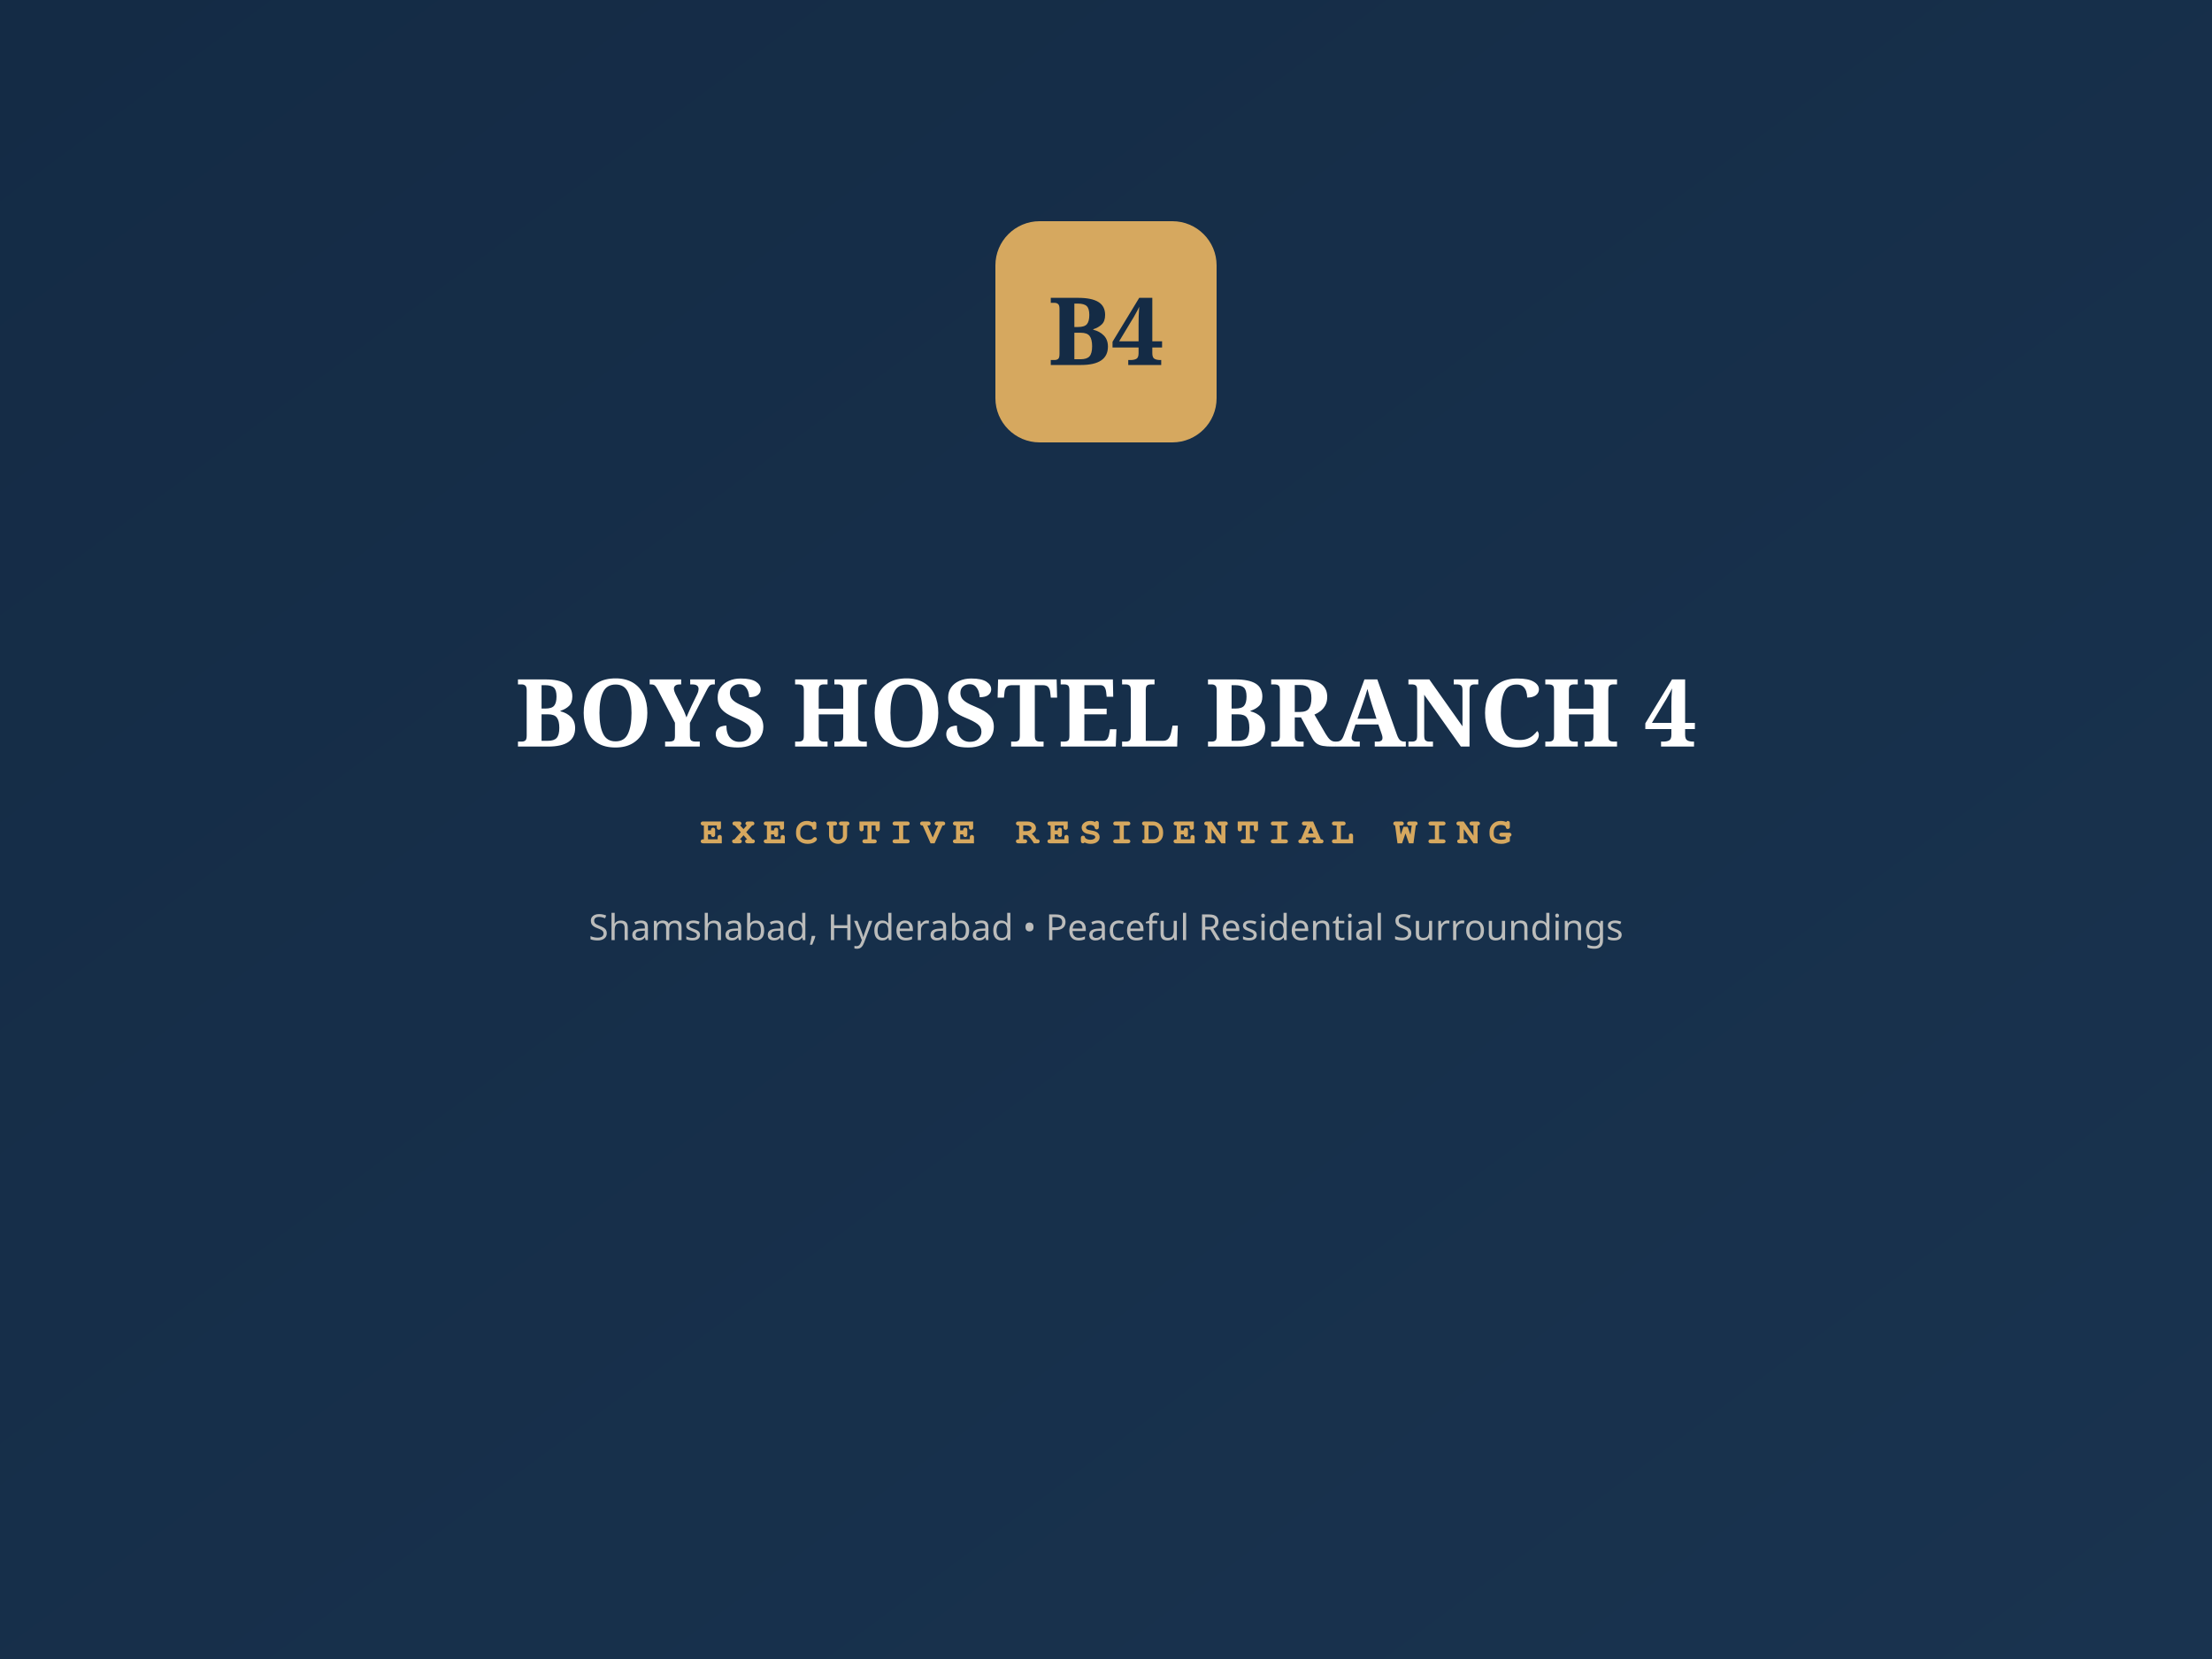
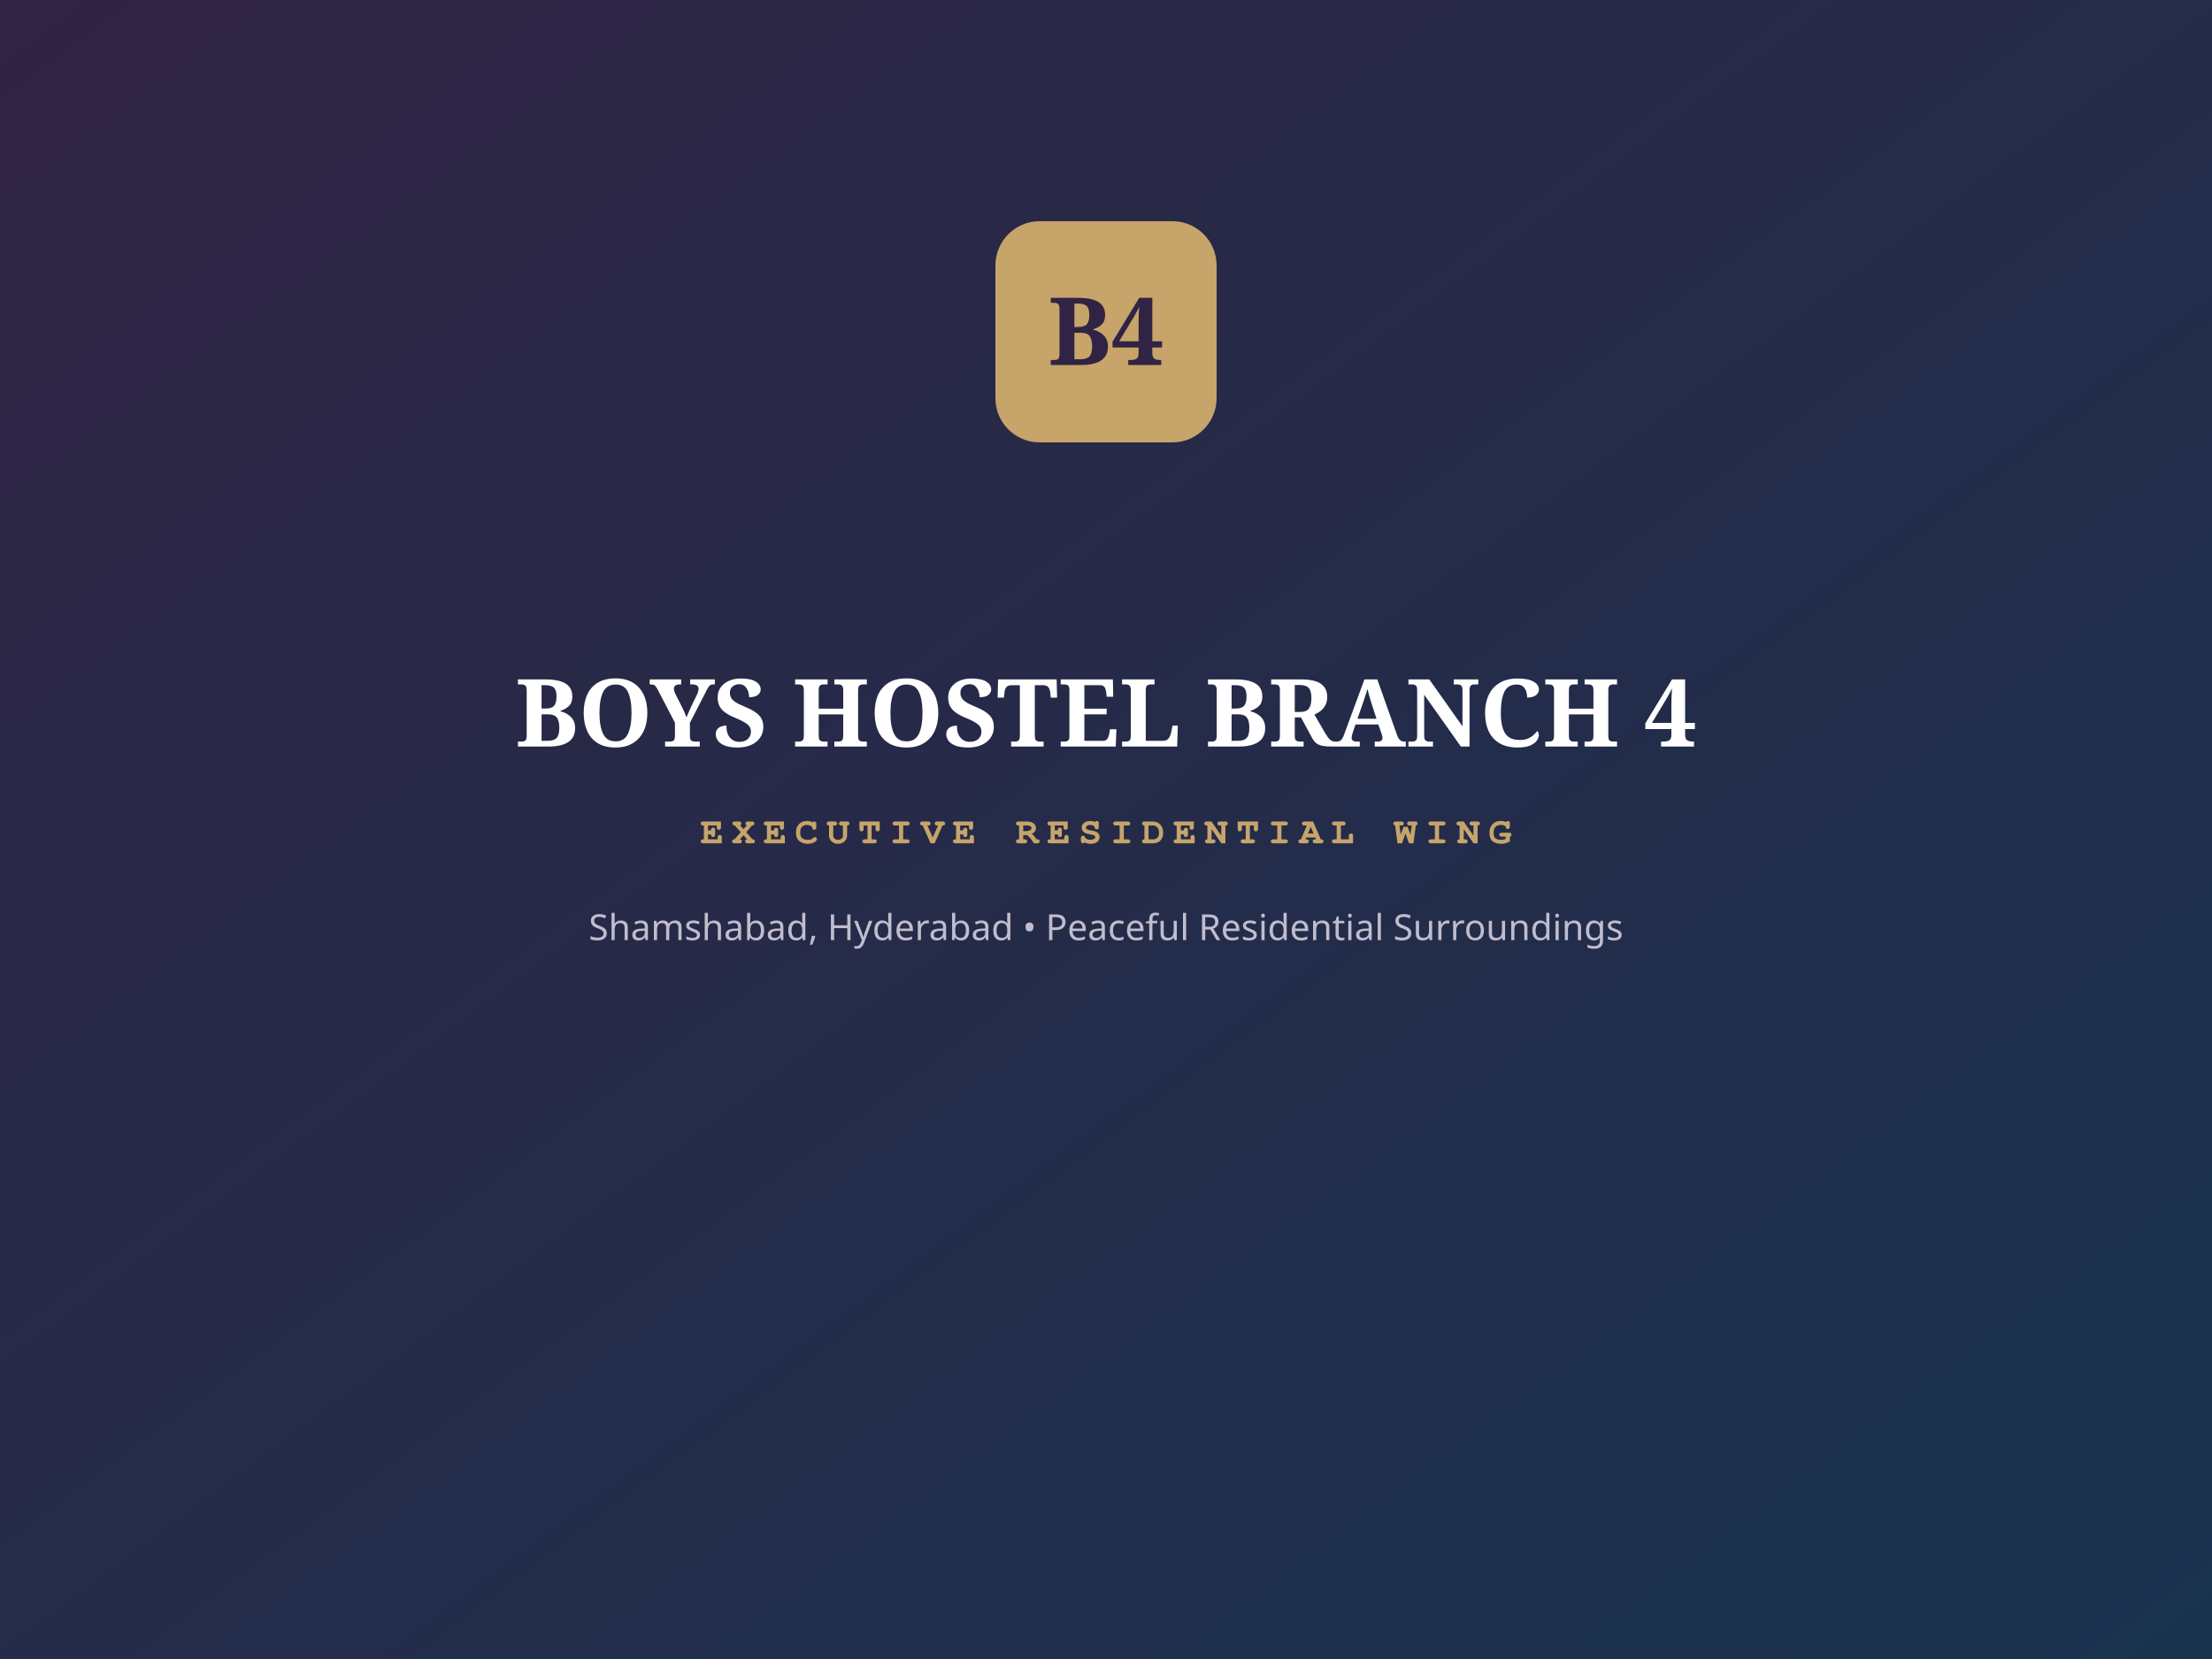
<svg xmlns="http://www.w3.org/2000/svg" viewBox="0 0 800 600" width="100%" height="100%">
  <defs>
    <linearGradient id="bg4" x1="0%" y1="0%" x2="100%" y2="100%">
-       <stop offset="0%" stop-color="#142B45" />
+       <stop offset="0%" stop-color="#302343" />
      <stop offset="100%" stop-color="#19334F" />
    </linearGradient>
  </defs>
  <rect width="800" height="600" fill="url(#bg4)" />
  <g text-anchor="middle">
-     <rect x="360" y="80" width="80" height="80" rx="16" fill="#D6A85F" />
-     <text x="400" y="132" font-family="Georgia, serif" font-size="34" font-weight="bold" fill="#142B45">B4</text>
+     <rect x="360" y="80" width="80" height="80" rx="16" fill="#C6A46A" />
+     <text x="400" y="132" font-family="Georgia, serif" font-size="34" font-weight="bold" fill="#302343">B4</text>
    <text x="400" y="270" font-family="Georgia, serif" font-size="34" font-weight="bold" fill="#FFFFFF">BOYS HOSTEL BRANCH 4</text>
-     <text x="400" y="305" font-family="Courier, monospace" font-size="14" font-weight="bold" fill="#D6A85F" letter-spacing="3">EXECUTIVE RESIDENTIAL WING</text>
-     <text x="400" y="340" font-family="sans-serif" font-size="13" fill="#E5E0D7" opacity="0.8">Shamshabad, Hyderabad • Peaceful Residential Surroundings</text>
+     <text x="400" y="305" font-family="Courier, monospace" font-size="14" font-weight="bold" fill="#C6A46A" letter-spacing="3">EXECUTIVE RESIDENTIAL WING</text>
+     <text x="400" y="340" font-family="sans-serif" font-size="13" fill="#E9E1ED" opacity="0.8">Shamshabad, Hyderabad • Peaceful Residential Surroundings</text>
  </g>
</svg>
